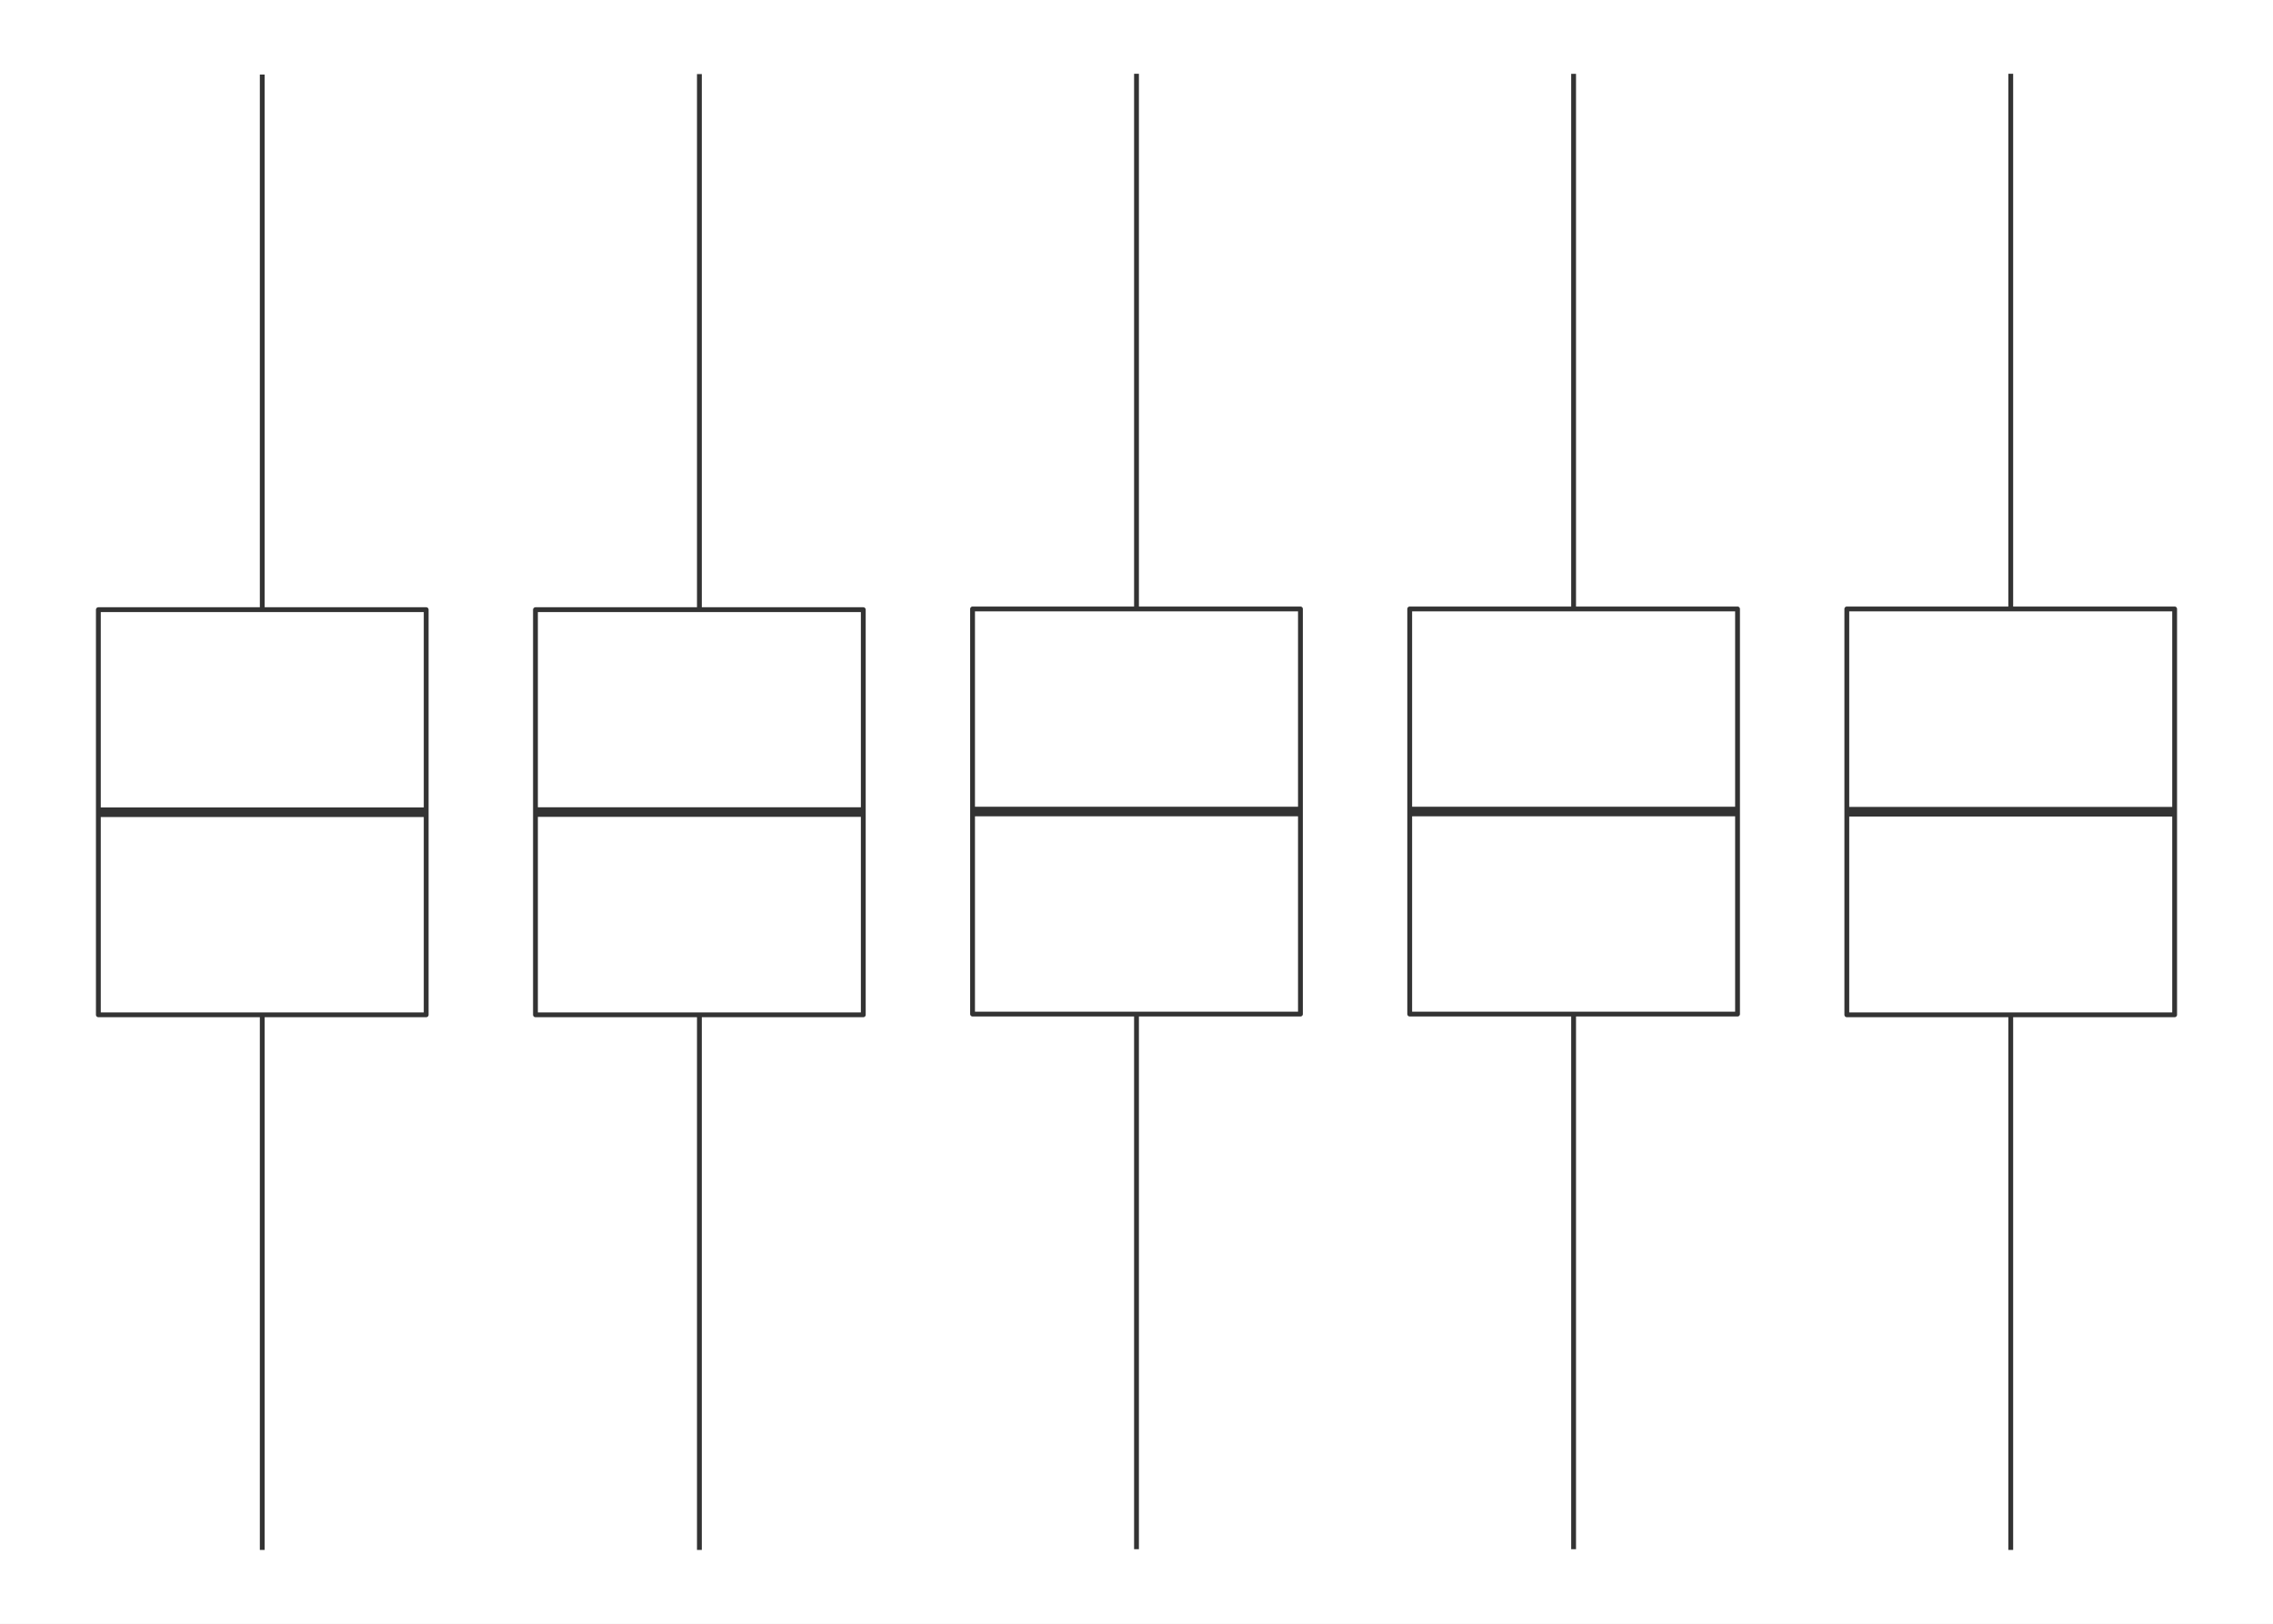
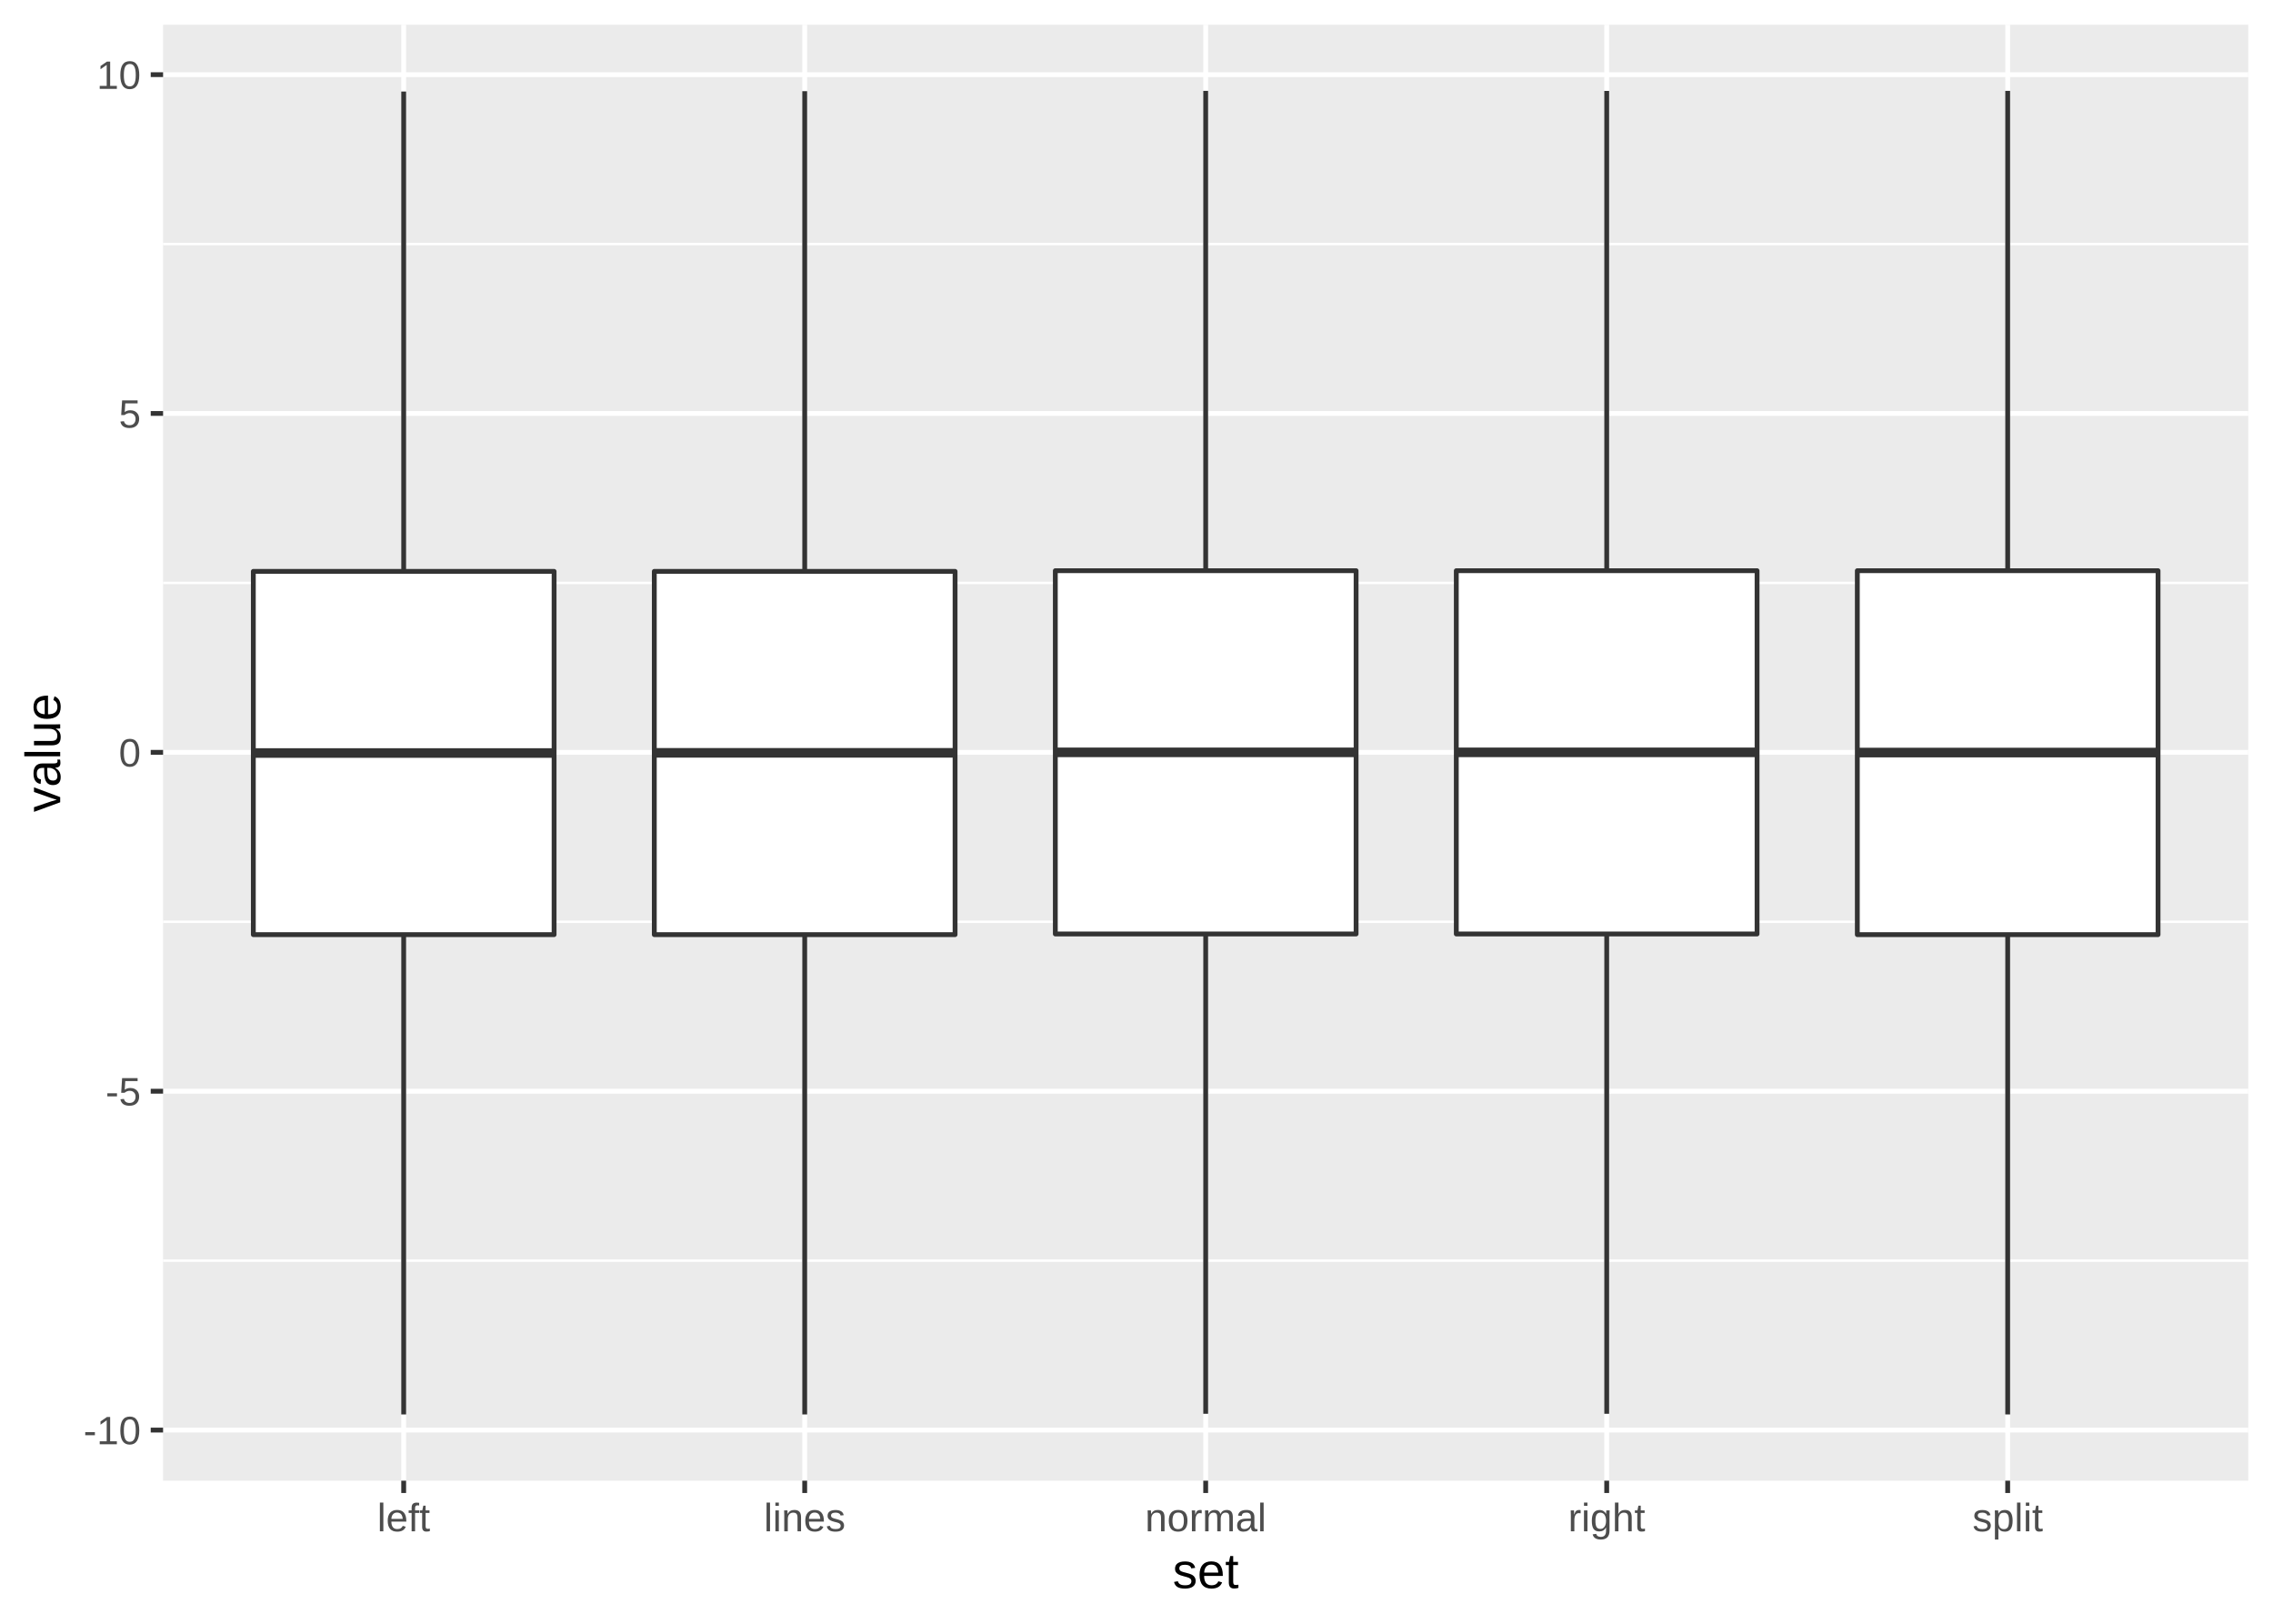
<svg xmlns="http://www.w3.org/2000/svg" viewBox="0 0 504.00 360.00">
  <defs>
    <style type="text/css">
    line, polyline, polygon, path, rect, circle {
      fill: none;
      stroke: #000000;
      stroke-linecap: round;
      stroke-linejoin: round;
      stroke-miterlimit: 10.00;
    }
  </style>
  </defs>
  <rect width="100%" height="100%" style="stroke: none; fill: #FFFFFF;" />
-   <line x1="58.15" y1="135.17" x2="58.15" y2="16.53" style="stroke-width: 1.07; stroke: #333333; stroke-linecap: butt;" />
-   <line x1="58.15" y1="224.99" x2="58.15" y2="343.63" style="stroke-width: 1.07; stroke: #333333; stroke-linecap: butt;" />
-   <polygon points="21.81,135.17 21.81,224.99 94.50,224.99 94.50,135.17 21.81,135.17 " style="stroke-width: 1.07; stroke: #333333; fill: #FFFFFF;" />
-   <line x1="21.81" y1="180.08" x2="94.50" y2="180.08" style="stroke-width: 2.13; stroke: #333333; stroke-linecap: butt;" />
-   <line x1="155.08" y1="135.17" x2="155.08" y2="16.43" style="stroke-width: 1.07; stroke: #333333; stroke-linecap: butt;" />
-   <line x1="155.08" y1="224.99" x2="155.08" y2="343.63" style="stroke-width: 1.07; stroke: #333333; stroke-linecap: butt;" />
-   <polygon points="118.73,135.17 118.73,224.99 191.42,224.99 191.42,135.17 118.73,135.17 " style="stroke-width: 1.07; stroke: #333333; fill: #FFFFFF;" />
-   <line x1="118.73" y1="180.04" x2="191.42" y2="180.04" style="stroke-width: 2.13; stroke: #333333; stroke-linecap: butt;" />
-   <line x1="252.00" y1="135.01" x2="252.00" y2="16.36" style="stroke-width: 1.07; stroke: #333333; stroke-linecap: butt;" />
-   <line x1="252.00" y1="224.83" x2="252.00" y2="343.47" style="stroke-width: 1.07; stroke: #333333; stroke-linecap: butt;" />
-   <polygon points="215.65,135.01 215.65,224.83 288.35,224.83 288.35,135.01 215.65,135.01 " style="stroke-width: 1.07; stroke: #333333; fill: #FFFFFF;" />
-   <line x1="215.65" y1="179.92" x2="288.35" y2="179.92" style="stroke-width: 2.13; stroke: #333333; stroke-linecap: butt;" />
-   <line x1="348.92" y1="135.01" x2="348.92" y2="16.37" style="stroke-width: 1.07; stroke: #333333; stroke-linecap: butt;" />
-   <line x1="348.92" y1="224.83" x2="348.92" y2="343.47" style="stroke-width: 1.07; stroke: #333333; stroke-linecap: butt;" />
-   <polygon points="312.58,135.01 312.58,224.83 385.27,224.83 385.27,135.01 312.58,135.01 " style="stroke-width: 1.07; stroke: #333333; fill: #FFFFFF;" />
-   <line x1="312.58" y1="179.92" x2="385.27" y2="179.92" style="stroke-width: 2.13; stroke: #333333; stroke-linecap: butt;" />
-   <line x1="445.85" y1="135.01" x2="445.85" y2="16.36" style="stroke-width: 1.07; stroke: #333333; stroke-linecap: butt;" />
-   <line x1="445.85" y1="224.99" x2="445.85" y2="343.64" style="stroke-width: 1.07; stroke: #333333; stroke-linecap: butt;" />
-   <polygon points="409.50,135.01 409.50,224.99 482.19,224.99 482.19,135.01 409.50,135.01 " style="stroke-width: 1.07; stroke: #333333; fill: #FFFFFF;" />
-   <line x1="409.50" y1="179.97" x2="482.19" y2="179.97" style="stroke-width: 2.13; stroke: #333333; stroke-linecap: butt;" />
+   <rect x="0.00" y="0.00" width="504.00" height="360.00" style="stroke-width: 1.07; stroke: #FFFFFF; fill: #FFFFFF;" />
+   <defs>
+     <clipPath id="cpMzYuMTZ8NDk4LjUyfDMyOC4yOHw1LjQ4">
+       <rect x="36.16" y="5.48" width="462.36" height="322.80" />
+     </clipPath>
+   </defs>
+   <rect x="36.16" y="5.48" width="462.36" height="322.80" style="stroke-width: 1.07; stroke: none; fill: #EBEBEB;" clip-path="url(#cpMzYuMTZ8NDk4LjUyfDMyOC4yOHw1LjQ4)" />
+   <polyline points="36.16,279.50 498.52,279.50 " style="stroke-width: 0.53; stroke: #FFFFFF; stroke-linecap: butt;" clip-path="url(#cpMzYuMTZ8NDk4LjUyfDMyOC4yOHw1LjQ4)" />
+   <polyline points="36.16,204.37 498.52,204.37 " style="stroke-width: 0.53; stroke: #FFFFFF; stroke-linecap: butt;" clip-path="url(#cpMzYuMTZ8NDk4LjUyfDMyOC4yOHw1LjQ4)" />
+   <polyline points="36.16,129.24 498.52,129.24 " style="stroke-width: 0.53; stroke: #FFFFFF; stroke-linecap: butt;" clip-path="url(#cpMzYuMTZ8NDk4LjUyfDMyOC4yOHw1LjQ4)" />
+   <polyline points="36.16,54.11 498.52,54.11 " style="stroke-width: 0.53; stroke: #FFFFFF; stroke-linecap: butt;" clip-path="url(#cpMzYuMTZ8NDk4LjUyfDMyOC4yOHw1LjQ4)" />
+   <polyline points="36.16,317.06 498.52,317.06 " style="stroke-width: 1.07; stroke: #FFFFFF; stroke-linecap: butt;" clip-path="url(#cpMzYuMTZ8NDk4LjUyfDMyOC4yOHw1LjQ4)" />
+   <polyline points="36.16,241.93 498.52,241.93 " style="stroke-width: 1.07; stroke: #FFFFFF; stroke-linecap: butt;" clip-path="url(#cpMzYuMTZ8NDk4LjUyfDMyOC4yOHw1LjQ4)" />
+   <polyline points="36.16,166.80 498.52,166.80 " style="stroke-width: 1.07; stroke: #FFFFFF; stroke-linecap: butt;" clip-path="url(#cpMzYuMTZ8NDk4LjUyfDMyOC4yOHw1LjQ4)" />
+   <polyline points="36.16,91.67 498.52,91.67 " style="stroke-width: 1.07; stroke: #FFFFFF; stroke-linecap: butt;" clip-path="url(#cpMzYuMTZ8NDk4LjUyfDMyOC4yOHw1LjQ4)" />
+   <polyline points="36.16,16.55 498.52,16.55 " style="stroke-width: 1.07; stroke: #FFFFFF; stroke-linecap: butt;" clip-path="url(#cpMzYuMTZ8NDk4LjUyfDMyOC4yOHw1LjQ4)" />
+   <polyline points="89.51,328.28 89.51,5.48 " style="stroke-width: 1.07; stroke: #FFFFFF; stroke-linecap: butt;" clip-path="url(#cpMzYuMTZ8NDk4LjUyfDMyOC4yOHw1LjQ4)" />
+   <polyline points="178.43,328.28 178.43,5.48 " style="stroke-width: 1.07; stroke: #FFFFFF; stroke-linecap: butt;" clip-path="url(#cpMzYuMTZ8NDk4LjUyfDMyOC4yOHw1LjQ4)" />
+   <polyline points="267.34,328.28 267.34,5.48 " style="stroke-width: 1.07; stroke: #FFFFFF; stroke-linecap: butt;" clip-path="url(#cpMzYuMTZ8NDk4LjUyfDMyOC4yOHw1LjQ4)" />
+   <polyline points="356.26,328.28 356.26,5.48 " style="stroke-width: 1.07; stroke: #FFFFFF; stroke-linecap: butt;" clip-path="url(#cpMzYuMTZ8NDk4LjUyfDMyOC4yOHw1LjQ4)" />
+   <polyline points="445.17,328.28 445.17,5.48 " style="stroke-width: 1.07; stroke: #FFFFFF; stroke-linecap: butt;" clip-path="url(#cpMzYuMTZ8NDk4LjUyfDMyOC4yOHw1LjQ4)" />
+   <line x1="89.51" y1="126.68" x2="89.51" y2="20.30" style="stroke-width: 1.07; stroke: #333333; stroke-linecap: butt;" clip-path="url(#cpMzYuMTZ8NDk4LjUyfDMyOC4yOHw1LjQ4)" />
+   <line x1="89.51" y1="207.22" x2="89.51" y2="313.60" style="stroke-width: 1.07; stroke: #333333; stroke-linecap: butt;" clip-path="url(#cpMzYuMTZ8NDk4LjUyfDMyOC4yOHw1LjQ4)" />
+   <polygon points="56.17,126.68 56.17,207.22 122.86,207.22 122.86,126.68 56.17,126.68 " style="stroke-width: 1.07; stroke: #333333; fill: #FFFFFF;" clip-path="url(#cpMzYuMTZ8NDk4LjUyfDMyOC4yOHw1LjQ4)" />
+   <line x1="56.17" y1="166.95" x2="122.86" y2="166.95" style="stroke-width: 2.13; stroke: #333333; stroke-linecap: butt;" clip-path="url(#cpMzYuMTZ8NDk4LjUyfDMyOC4yOHw1LjQ4)" />
+   <line x1="178.43" y1="126.68" x2="178.43" y2="20.21" style="stroke-width: 1.07; stroke: #333333; stroke-linecap: butt;" clip-path="url(#cpMzYuMTZ8NDk4LjUyfDMyOC4yOHw1LjQ4)" />
+   <line x1="178.43" y1="207.22" x2="178.43" y2="313.60" style="stroke-width: 1.07; stroke: #333333; stroke-linecap: butt;" clip-path="url(#cpMzYuMTZ8NDk4LjUyfDMyOC4yOHw1LjQ4)" />
+   <polygon points="145.08,126.68 145.08,207.22 211.77,207.22 211.77,126.68 145.08,126.68 " style="stroke-width: 1.07; stroke: #333333; fill: #FFFFFF;" clip-path="url(#cpMzYuMTZ8NDk4LjUyfDMyOC4yOHw1LjQ4)" />
+   <line x1="145.08" y1="166.91" x2="211.77" y2="166.91" style="stroke-width: 2.13; stroke: #333333; stroke-linecap: butt;" clip-path="url(#cpMzYuMTZ8NDk4LjUyfDMyOC4yOHw1LjQ4)" />
+   <line x1="267.34" y1="126.53" x2="267.34" y2="20.15" style="stroke-width: 1.07; stroke: #333333; stroke-linecap: butt;" clip-path="url(#cpMzYuMTZ8NDk4LjUyfDMyOC4yOHw1LjQ4)" />
+   <line x1="267.34" y1="207.07" x2="267.34" y2="313.45" style="stroke-width: 1.07; stroke: #333333; stroke-linecap: butt;" clip-path="url(#cpMzYuMTZ8NDk4LjUyfDMyOC4yOHw1LjQ4)" />
+   <polygon points="234.00,126.53 234.00,207.07 300.69,207.07 300.69,126.53 234.00,126.53 " style="stroke-width: 1.07; stroke: #333333; fill: #FFFFFF;" clip-path="url(#cpMzYuMTZ8NDk4LjUyfDMyOC4yOHw1LjQ4)" />
+   <line x1="234.00" y1="166.80" x2="300.69" y2="166.80" style="stroke-width: 2.13; stroke: #333333; stroke-linecap: butt;" clip-path="url(#cpMzYuMTZ8NDk4LjUyfDMyOC4yOHw1LjQ4)" />
+   <line x1="356.26" y1="126.53" x2="356.26" y2="20.16" style="stroke-width: 1.07; stroke: #333333; stroke-linecap: butt;" clip-path="url(#cpMzYuMTZ8NDk4LjUyfDMyOC4yOHw1LjQ4)" />
+   <line x1="356.26" y1="207.07" x2="356.26" y2="313.45" style="stroke-width: 1.07; stroke: #333333; stroke-linecap: butt;" clip-path="url(#cpMzYuMTZ8NDk4LjUyfDMyOC4yOHw1LjQ4)" />
+   <polygon points="322.91,126.53 322.91,207.07 389.60,207.07 389.60,126.53 322.91,126.53 " style="stroke-width: 1.07; stroke: #333333; fill: #FFFFFF;" clip-path="url(#cpMzYuMTZ8NDk4LjUyfDMyOC4yOHw1LjQ4)" />
+   <line x1="322.91" y1="166.80" x2="389.60" y2="166.80" style="stroke-width: 2.13; stroke: #333333; stroke-linecap: butt;" clip-path="url(#cpMzYuMTZ8NDk4LjUyfDMyOC4yOHw1LjQ4)" />
+   <line x1="445.17" y1="126.53" x2="445.17" y2="20.15" style="stroke-width: 1.07; stroke: #333333; stroke-linecap: butt;" clip-path="url(#cpMzYuMTZ8NDk4LjUyfDMyOC4yOHw1LjQ4)" />
+   <line x1="445.17" y1="207.22" x2="445.17" y2="313.60" style="stroke-width: 1.07; stroke: #333333; stroke-linecap: butt;" clip-path="url(#cpMzYuMTZ8NDk4LjUyfDMyOC4yOHw1LjQ4)" />
+   <polygon points="411.83,126.53 411.83,207.22 478.51,207.22 478.51,126.53 411.83,126.53 " style="stroke-width: 1.07; stroke: #333333; fill: #FFFFFF;" clip-path="url(#cpMzYuMTZ8NDk4LjUyfDMyOC4yOHw1LjQ4)" />
+   <line x1="411.83" y1="166.85" x2="478.51" y2="166.85" style="stroke-width: 2.13; stroke: #333333; stroke-linecap: butt;" clip-path="url(#cpMzYuMTZ8NDk4LjUyfDMyOC4yOHw1LjQ4)" />
+   <defs>
+     <clipPath id="cpMC4wMHw1MDQuMDB8MzYwLjAwfDAuMDA=">
+       <rect x="0.00" y="0.00" width="504.00" height="360.00" />
+     </clipPath>
+   </defs>
+   <g clip-path="url(#cpMC4wMHw1MDQuMDB8MzYwLjAwfDAuMDA=)">
+     <text x="18.51" y="320.21" style="font-size: 8.80px; fill: #4D4D4D; font-family: Arial;" textLength="12.72px" lengthAdjust="spacingAndGlyphs">-10</text>
+   </g>
+   <g clip-path="url(#cpMC4wMHw1MDQuMDB8MzYwLjAwfDAuMDA=)">
+     <text x="23.41" y="245.08" style="font-size: 8.80px; fill: #4D4D4D; font-family: Arial;" textLength="7.82px" lengthAdjust="spacingAndGlyphs">-5</text>
+   </g>
+   <g clip-path="url(#cpMC4wMHw1MDQuMDB8MzYwLjAwfDAuMDA=)">
+     <text x="26.34" y="169.95" style="font-size: 8.80px; fill: #4D4D4D; font-family: Arial;" textLength="4.89px" lengthAdjust="spacingAndGlyphs">0</text>
+   </g>
+   <g clip-path="url(#cpMC4wMHw1MDQuMDB8MzYwLjAwfDAuMDA=)">
+     <text x="26.34" y="94.82" style="font-size: 8.80px; fill: #4D4D4D; font-family: Arial;" textLength="4.89px" lengthAdjust="spacingAndGlyphs">5</text>
+   </g>
+   <g clip-path="url(#cpMC4wMHw1MDQuMDB8MzYwLjAwfDAuMDA=)">
+     <text x="21.44" y="19.70" style="font-size: 8.80px; fill: #4D4D4D; font-family: Arial;" textLength="9.79px" lengthAdjust="spacingAndGlyphs">10</text>
+   </g>
+   <polyline points="33.42,317.06 36.16,317.06 " style="stroke-width: 1.07; stroke: #333333; stroke-linecap: butt;" clip-path="url(#cpMC4wMHw1MDQuMDB8MzYwLjAwfDAuMDA=)" />
+   <polyline points="33.42,241.93 36.16,241.93 " style="stroke-width: 1.07; stroke: #333333; stroke-linecap: butt;" clip-path="url(#cpMC4wMHw1MDQuMDB8MzYwLjAwfDAuMDA=)" />
+   <polyline points="33.42,166.80 36.16,166.80 " style="stroke-width: 1.07; stroke: #333333; stroke-linecap: butt;" clip-path="url(#cpMC4wMHw1MDQuMDB8MzYwLjAwfDAuMDA=)" />
+   <polyline points="33.42,91.67 36.16,91.67 " style="stroke-width: 1.07; stroke: #333333; stroke-linecap: butt;" clip-path="url(#cpMC4wMHw1MDQuMDB8MzYwLjAwfDAuMDA=)" />
+   <polyline points="33.42,16.55 36.16,16.55 " style="stroke-width: 1.07; stroke: #333333; stroke-linecap: butt;" clip-path="url(#cpMC4wMHw1MDQuMDB8MzYwLjAwfDAuMDA=)" />
+   <polyline points="89.51,331.02 89.51,328.28 " style="stroke-width: 1.07; stroke: #333333; stroke-linecap: butt;" clip-path="url(#cpMC4wMHw1MDQuMDB8MzYwLjAwfDAuMDA=)" />
+   <polyline points="178.43,331.02 178.43,328.28 " style="stroke-width: 1.07; stroke: #333333; stroke-linecap: butt;" clip-path="url(#cpMC4wMHw1MDQuMDB8MzYwLjAwfDAuMDA=)" />
+   <polyline points="267.34,331.02 267.34,328.28 " style="stroke-width: 1.07; stroke: #333333; stroke-linecap: butt;" clip-path="url(#cpMC4wMHw1MDQuMDB8MzYwLjAwfDAuMDA=)" />
+   <polyline points="356.26,331.02 356.26,328.28 " style="stroke-width: 1.07; stroke: #333333; stroke-linecap: butt;" clip-path="url(#cpMC4wMHw1MDQuMDB8MzYwLjAwfDAuMDA=)" />
+   <polyline points="445.17,331.02 445.17,328.28 " style="stroke-width: 1.07; stroke: #333333; stroke-linecap: butt;" clip-path="url(#cpMC4wMHw1MDQuMDB8MzYwLjAwfDAuMDA=)" />
+   <g clip-path="url(#cpMC4wMHw1MDQuMDB8MzYwLjAwfDAuMDA=)">
+     <text x="83.64" y="339.51" style="font-size: 8.80px; fill: #4D4D4D; font-family: Arial;" textLength="11.74px" lengthAdjust="spacingAndGlyphs">left</text>
+   </g>
+   <g clip-path="url(#cpMC4wMHw1MDQuMDB8MzYwLjAwfDAuMDA=)">
+     <text x="169.38" y="339.51" style="font-size: 8.80px; fill: #4D4D4D; font-family: Arial;" textLength="18.10px" lengthAdjust="spacingAndGlyphs">lines</text>
+   </g>
+   <g clip-path="url(#cpMC4wMHw1MDQuMDB8MzYwLjAwfDAuMDA=)">
+     <text x="253.89" y="339.51" style="font-size: 8.80px; fill: #4D4D4D; font-family: Arial;" textLength="26.90px" lengthAdjust="spacingAndGlyphs">normal</text>
+   </g>
+   <g clip-path="url(#cpMC4wMHw1MDQuMDB8MzYwLjAwfDAuMDA=)">
+     <text x="347.70" y="339.51" style="font-size: 8.80px; fill: #4D4D4D; font-family: Arial;" textLength="17.12px" lengthAdjust="spacingAndGlyphs">right</text>
+   </g>
+   <g clip-path="url(#cpMC4wMHw1MDQuMDB8MzYwLjAwfDAuMDA=)">
+     <text x="437.35" y="339.51" style="font-size: 8.80px; fill: #4D4D4D; font-family: Arial;" textLength="15.65px" lengthAdjust="spacingAndGlyphs">split</text>
+   </g>
+   <g clip-path="url(#cpMC4wMHw1MDQuMDB8MzYwLjAwfDAuMDA=)">
+     <text x="260.01" y="352.10" style="font-size: 11.00px; font-family: Arial;" textLength="14.67px" lengthAdjust="spacingAndGlyphs">set</text>
+   </g>
+   <g clip-path="url(#cpMC4wMHw1MDQuMDB8MzYwLjAwfDAuMDA=)">
+     <text transform="translate(13.35,180.03) rotate(-90)" style="font-size: 11.00px; font-family: Arial;" textLength="26.30px" lengthAdjust="spacingAndGlyphs">value</text>
+   </g>
</svg>
